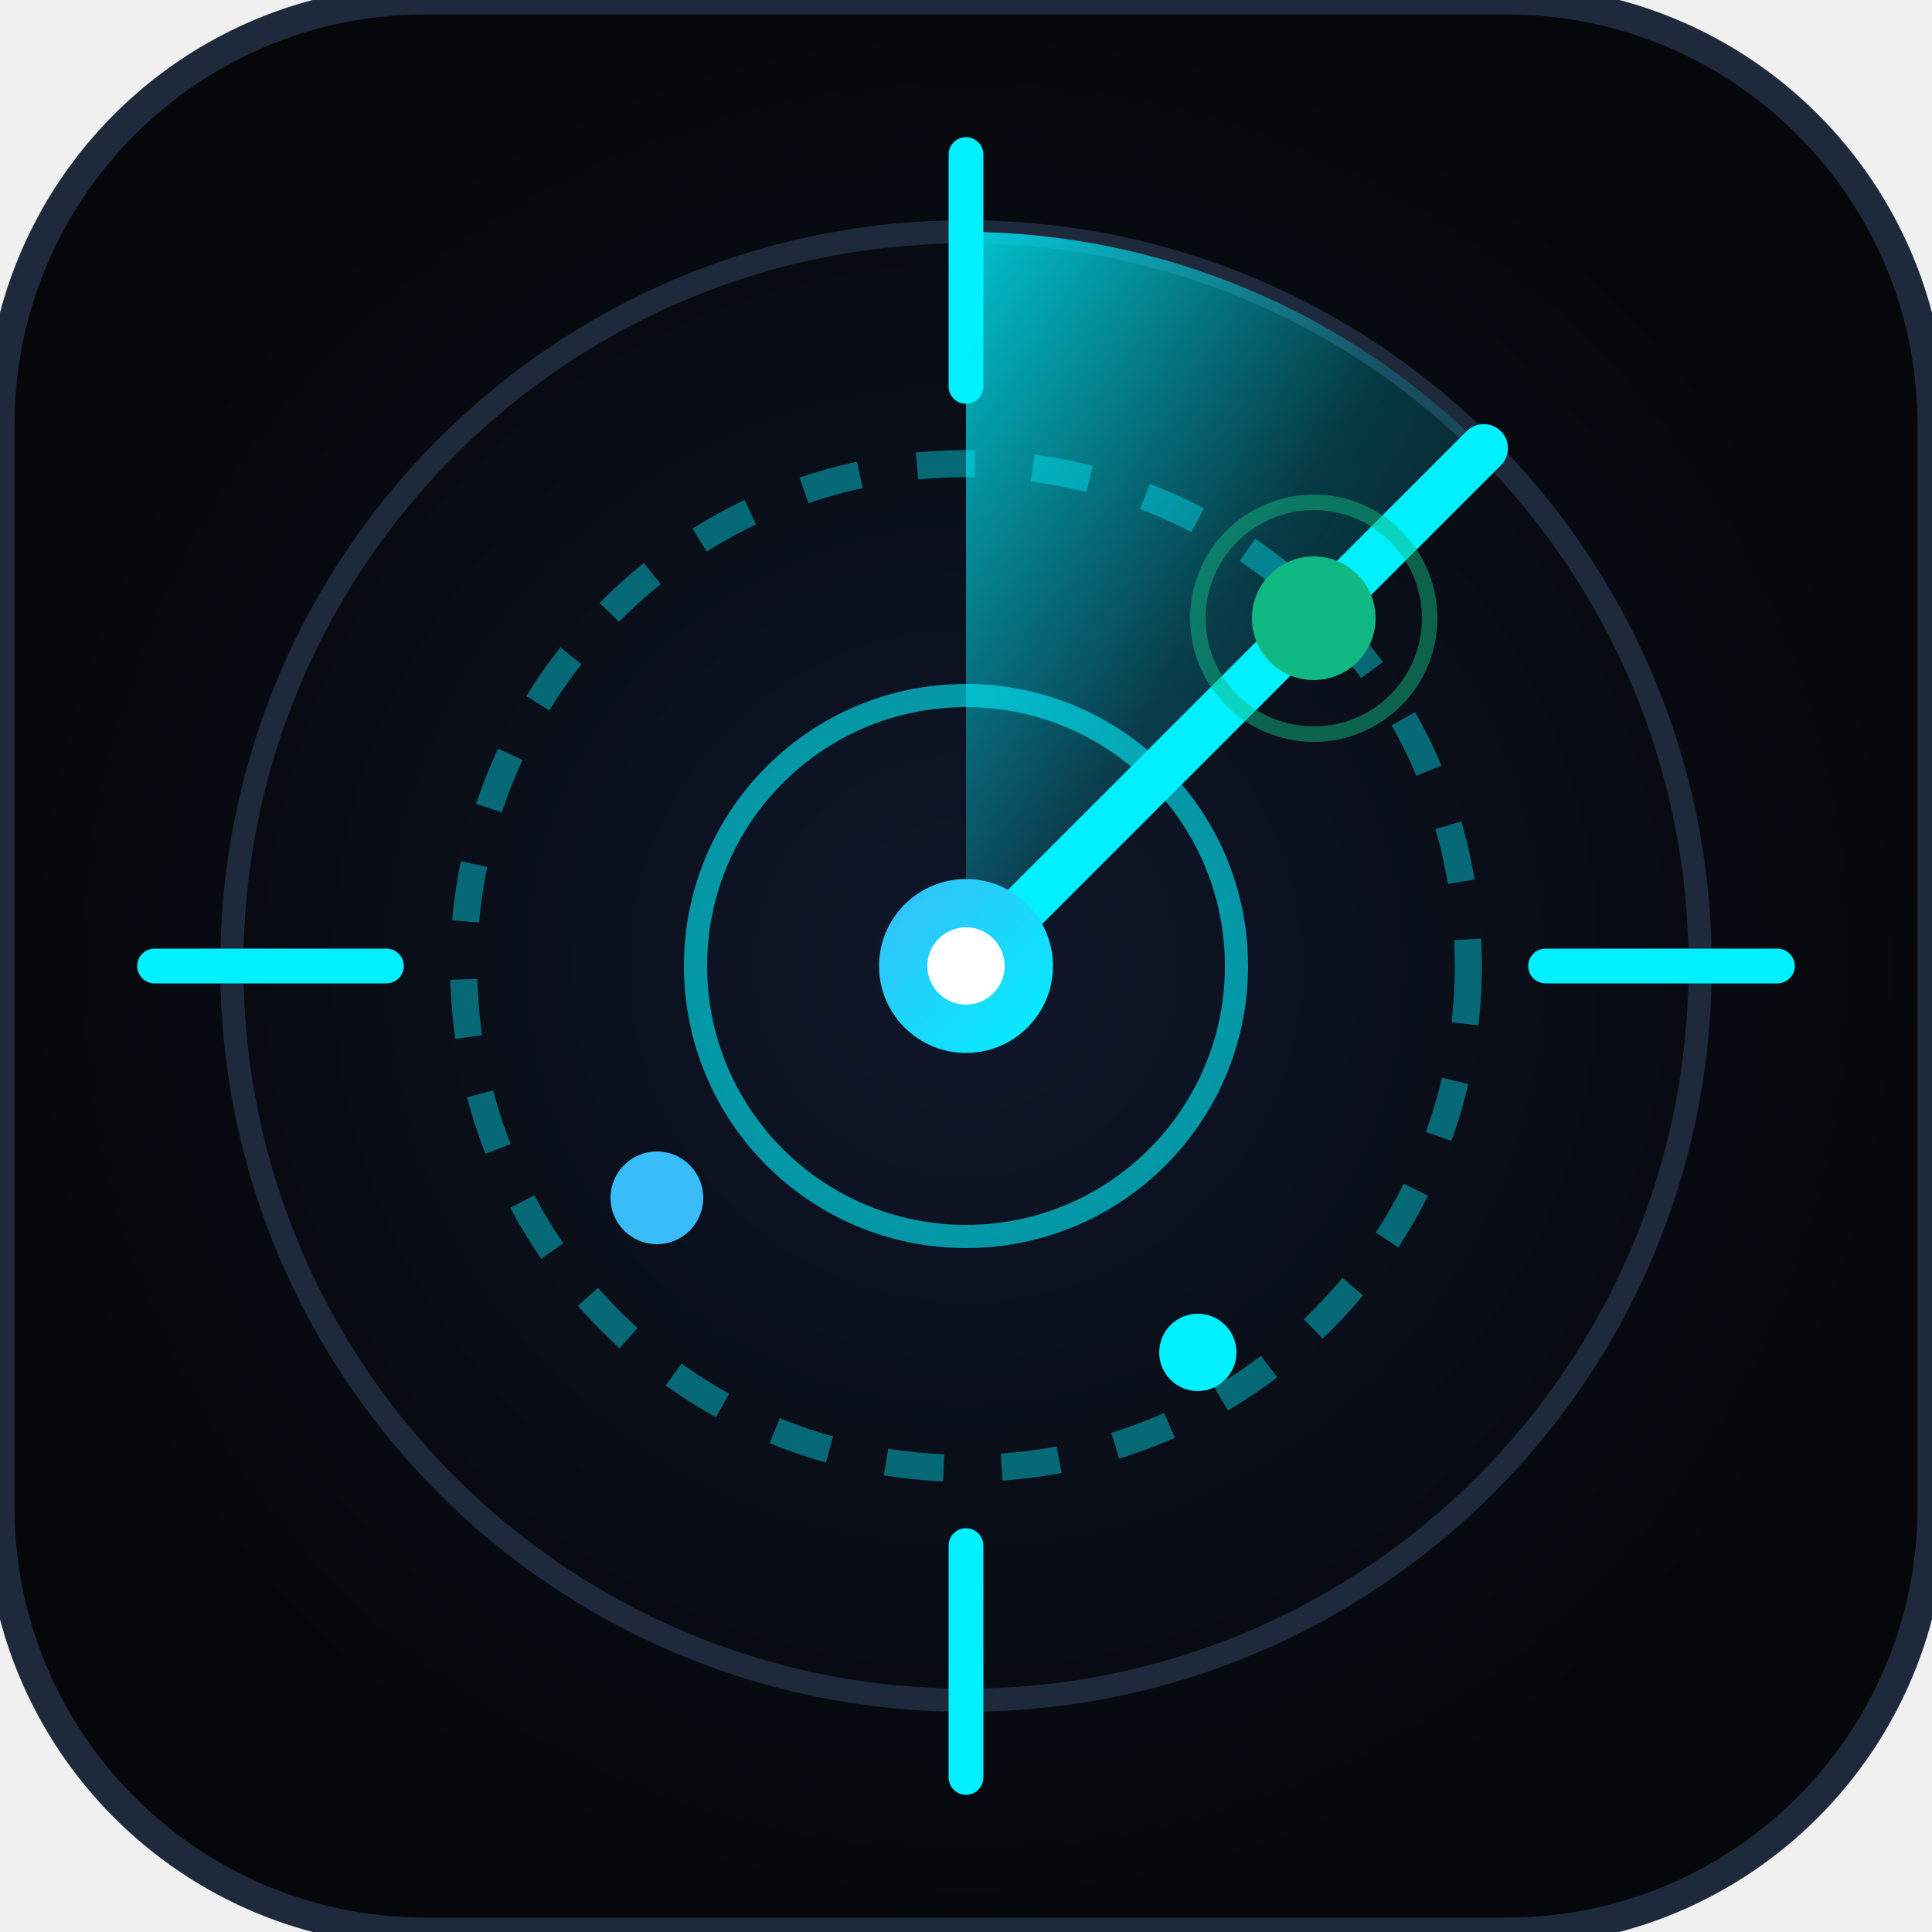
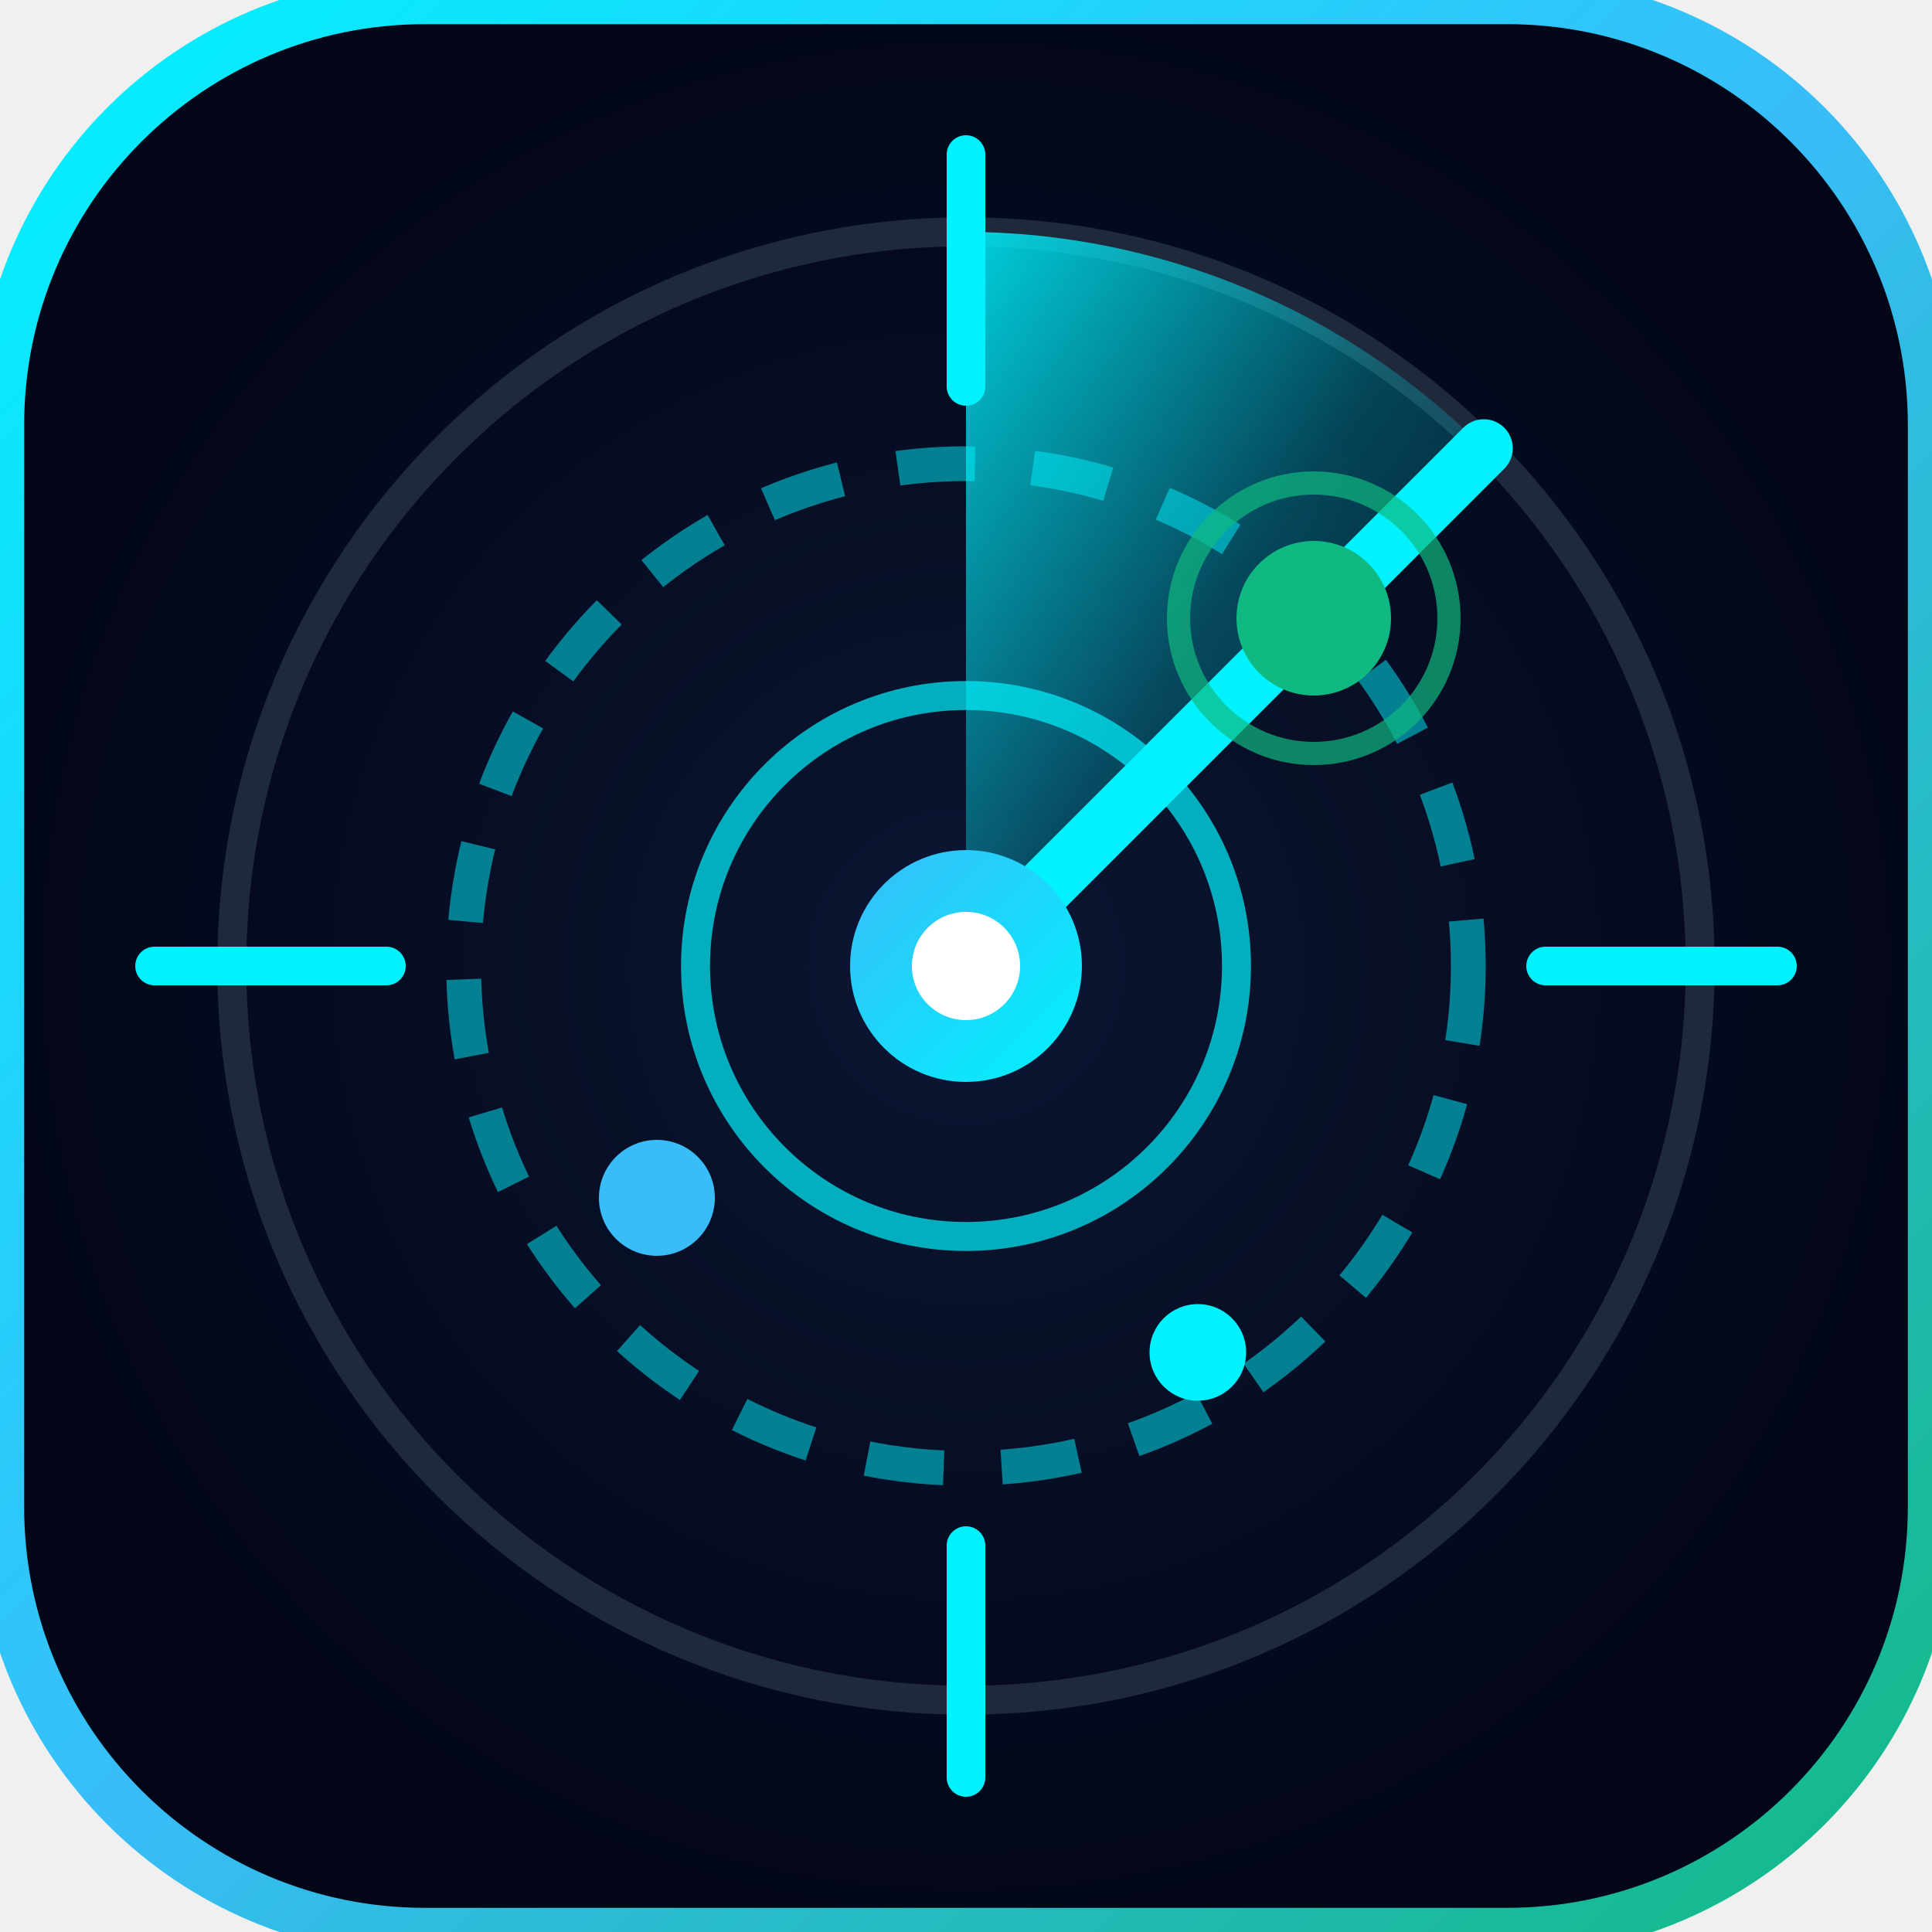
<svg xmlns="http://www.w3.org/2000/svg" viewBox="0 0 100 100" width="100%" height="100%">
  <defs>
    <radialGradient id="radarBg" cx="50%" cy="50%" r="50%">
-       <stop offset="0%" stop-color="#0f172a" />
-       <stop offset="100%" stop-color="#05070a" />
+       <stop offset="0%" stop-color="#0c1633" />
+       <stop offset="100%" stop-color="#020617" />
    </radialGradient>
+     <linearGradient id="neonRim" x1="0%" y1="0%" x2="100%" y2="100%">
+       <stop offset="0%" stop-color="#00f2fe" />
+       <stop offset="50%" stop-color="#38bdf8" />
+       <stop offset="100%" stop-color="#10b981" />
+     </linearGradient>
    <linearGradient id="cyanSweep" x1="0%" y1="0%" x2="100%" y2="100%">
-       <stop offset="0%" stop-color="#00f0ff" stop-opacity="0.8" />
-       <stop offset="50%" stop-color="#00f0ff" stop-opacity="0.2" />
-       <stop offset="100%" stop-color="#00f0ff" stop-opacity="0.0" />
+       <stop offset="0%" stop-color="#00f2fe" stop-opacity="0.85" />
+       <stop offset="50%" stop-color="#00f2fe" stop-opacity="0.25" />
+       <stop offset="100%" stop-color="#00f2fe" stop-opacity="0.0" />
    </linearGradient>
    <linearGradient id="neonGlow" x1="0%" y1="0%" x2="100%" y2="100%">
      <stop offset="0%" stop-color="#38bdf8" />
-       <stop offset="100%" stop-color="#00f0ff" />
+       <stop offset="100%" stop-color="#00f2fe" />
    </linearGradient>
  </defs>
-   <rect width="100" height="100" rx="22" fill="url(#radarBg)" stroke="#1e293b" stroke-width="1.5" />
-   <circle cx="50" cy="50" r="38" fill="none" stroke="#1e293b" stroke-width="1.2" />
-   <circle cx="50" cy="50" r="26" fill="none" stroke="#00f0ff" stroke-width="1.4" stroke-opacity="0.4" stroke-dasharray="3 3" />
-   <circle cx="50" cy="50" r="14" fill="none" stroke="#00f0ff" stroke-width="1.2" stroke-opacity="0.6" />
-   <line x1="50" y1="8" x2="50" y2="20" stroke="#00f0ff" stroke-width="1.8" stroke-linecap="round" />
-   <line x1="50" y1="80" x2="50" y2="92" stroke="#00f0ff" stroke-width="1.8" stroke-linecap="round" />
-   <line x1="8" y1="50" x2="20" y2="50" stroke="#00f0ff" stroke-width="1.8" stroke-linecap="round" />
-   <line x1="80" y1="50" x2="92" y2="50" stroke="#00f0ff" stroke-width="1.8" stroke-linecap="round" />
+   <rect width="100" height="100" rx="22" fill="url(#radarBg)" stroke="url(#neonRim)" stroke-width="2.5" />
+   <circle cx="50" cy="50" r="38" fill="none" stroke="#1e293b" stroke-width="1.5" />
+   <circle cx="50" cy="50" r="26" fill="none" stroke="#00f2fe" stroke-width="1.8" stroke-opacity="0.5" stroke-dasharray="4 3" />
+   <circle cx="50" cy="50" r="14" fill="none" stroke="#00f2fe" stroke-width="1.5" stroke-opacity="0.7" />
+   <line x1="50" y1="8" x2="50" y2="20" stroke="#00f2fe" stroke-width="2" stroke-linecap="round" />
+   <line x1="50" y1="80" x2="50" y2="92" stroke="#00f2fe" stroke-width="2" stroke-linecap="round" />
+   <line x1="8" y1="50" x2="20" y2="50" stroke="#00f2fe" stroke-width="2" stroke-linecap="round" />
+   <line x1="80" y1="50" x2="92" y2="50" stroke="#00f2fe" stroke-width="2" stroke-linecap="round" />
  <path d="M 50 50 L 76.8 23.2 A 38 38 0 0 0 50 12 Z" fill="url(#cyanSweep)" />
-   <line x1="50" y1="50" x2="76.8" y2="23.2" stroke="#00f0ff" stroke-width="2.5" stroke-linecap="round" />
-   <circle cx="68" cy="32" r="3.2" fill="#10b981" />
-   <circle cx="68" cy="32" r="6" fill="none" stroke="#10b981" stroke-width="0.8" stroke-opacity="0.5" />
-   <circle cx="34" cy="62" r="2.4" fill="#38bdf8" />
-   <circle cx="62" cy="70" r="2" fill="#00f0ff" />
-   <circle cx="50" cy="50" r="4.5" fill="url(#neonGlow)" />
-   <circle cx="50" cy="50" r="2" fill="#ffffff" />
+   <line x1="50" y1="50" x2="76.8" y2="23.2" stroke="#00f2fe" stroke-width="3" stroke-linecap="round" />
+   <circle cx="68" cy="32" r="7" fill="none" stroke="#10b981" stroke-width="1.2" stroke-opacity="0.7" />
+   <circle cx="68" cy="32" r="4" fill="#10b981" />
+   <circle cx="34" cy="62" r="3" fill="#38bdf8" />
+   <circle cx="62" cy="70" r="2.5" fill="#00f2fe" />
+   <circle cx="50" cy="50" r="6" fill="url(#neonGlow)" />
+   <circle cx="50" cy="50" r="2.8" fill="#ffffff" />
</svg>
